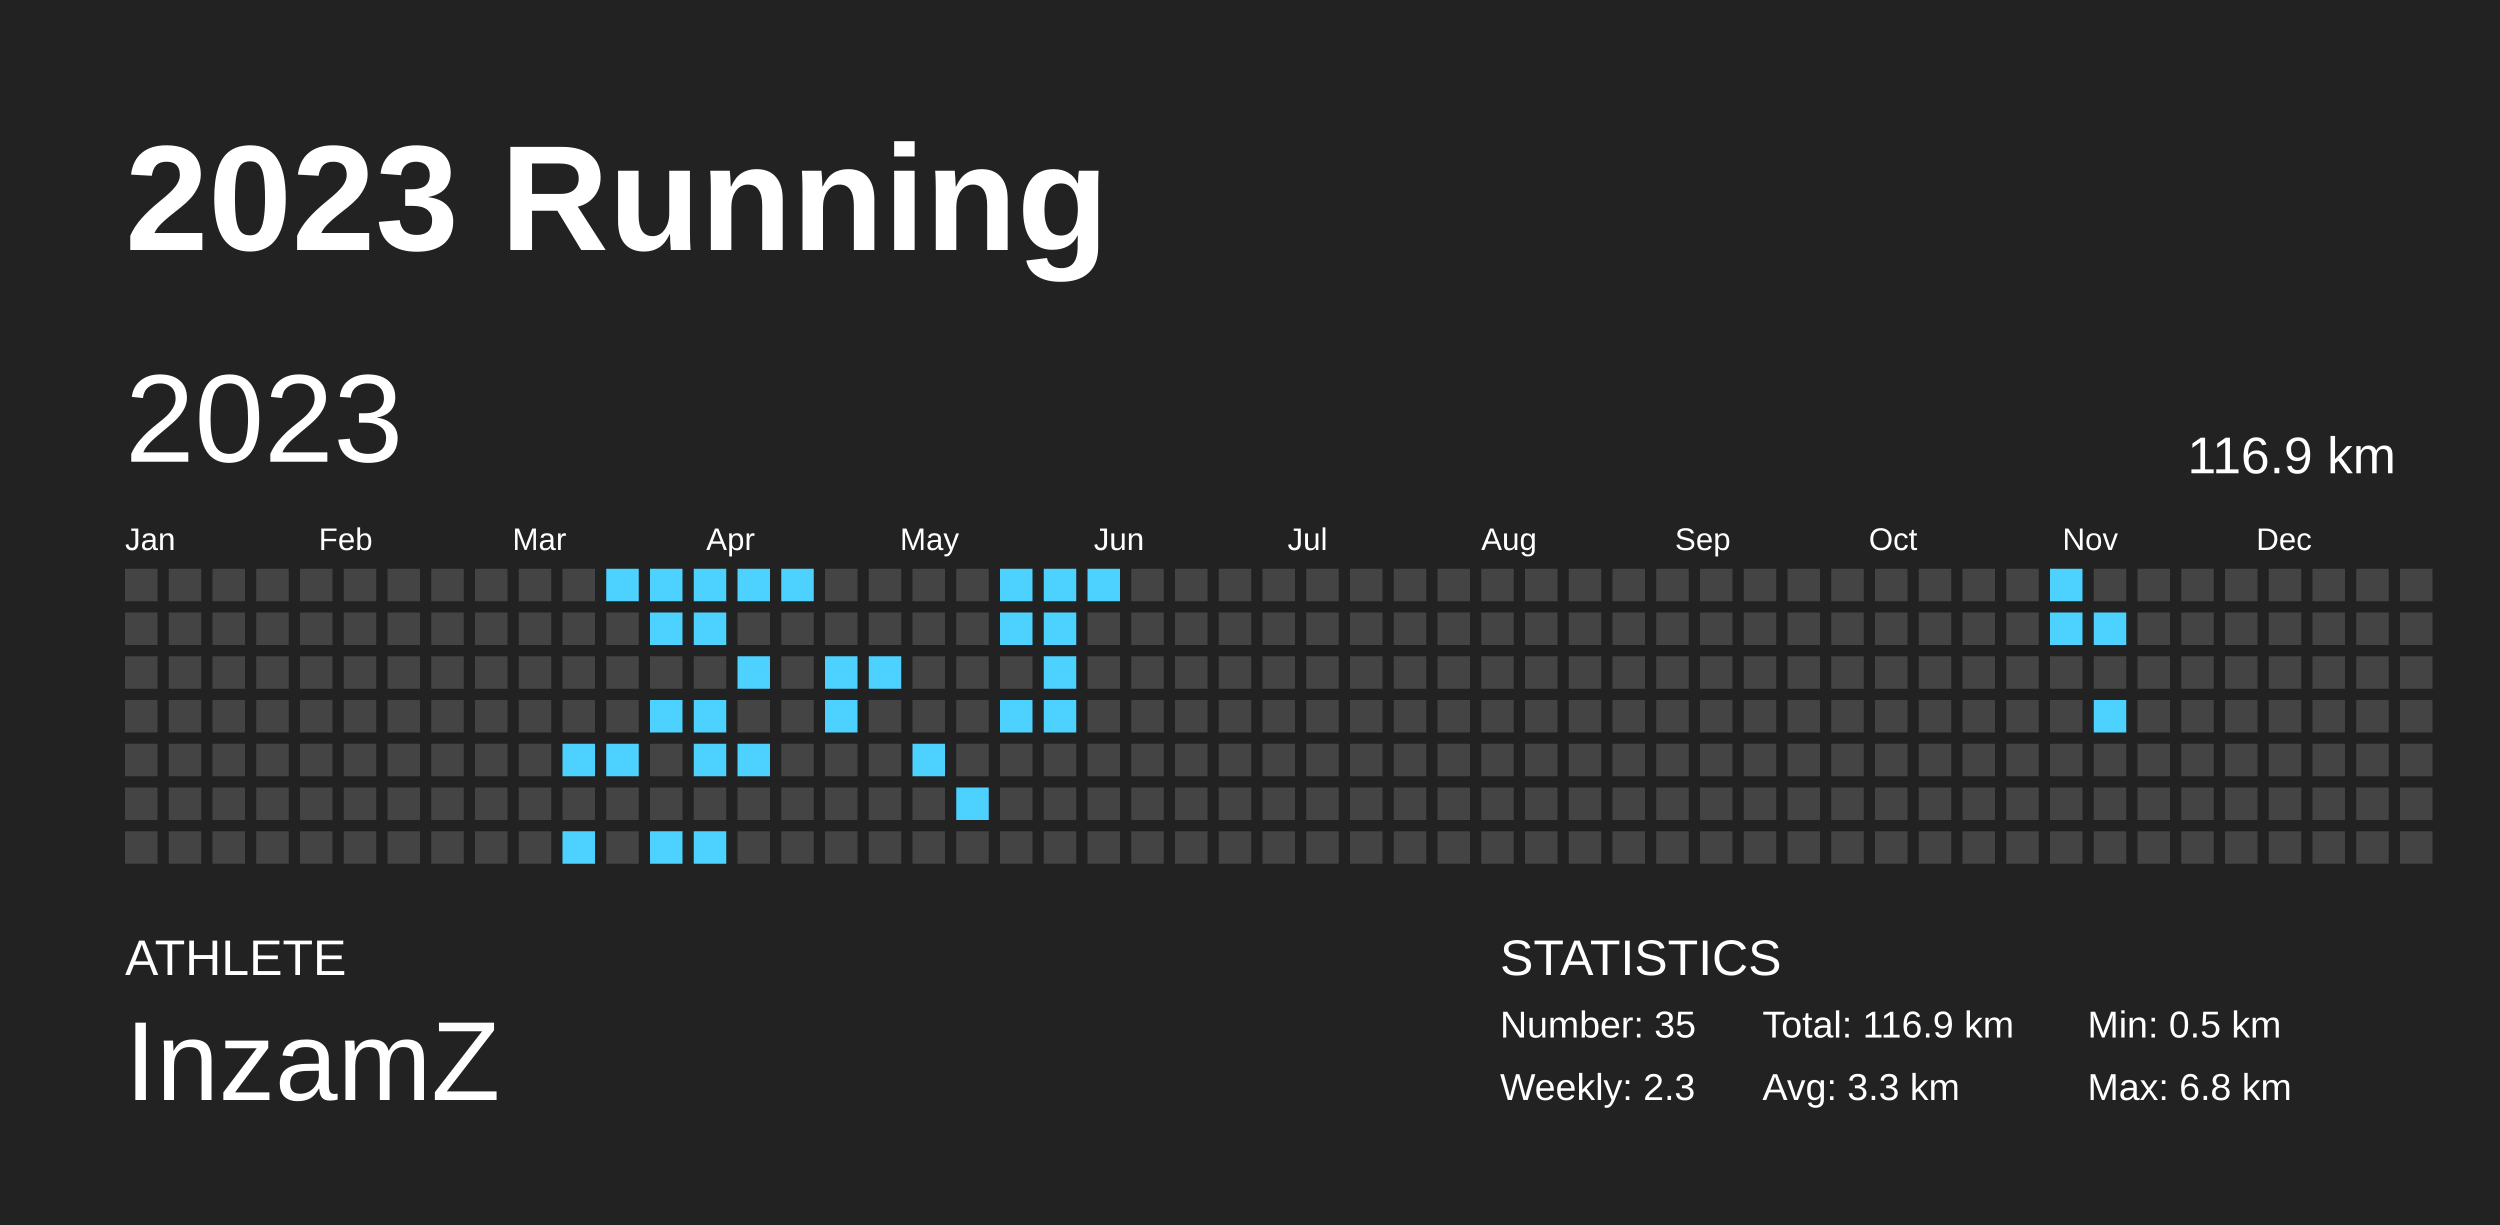
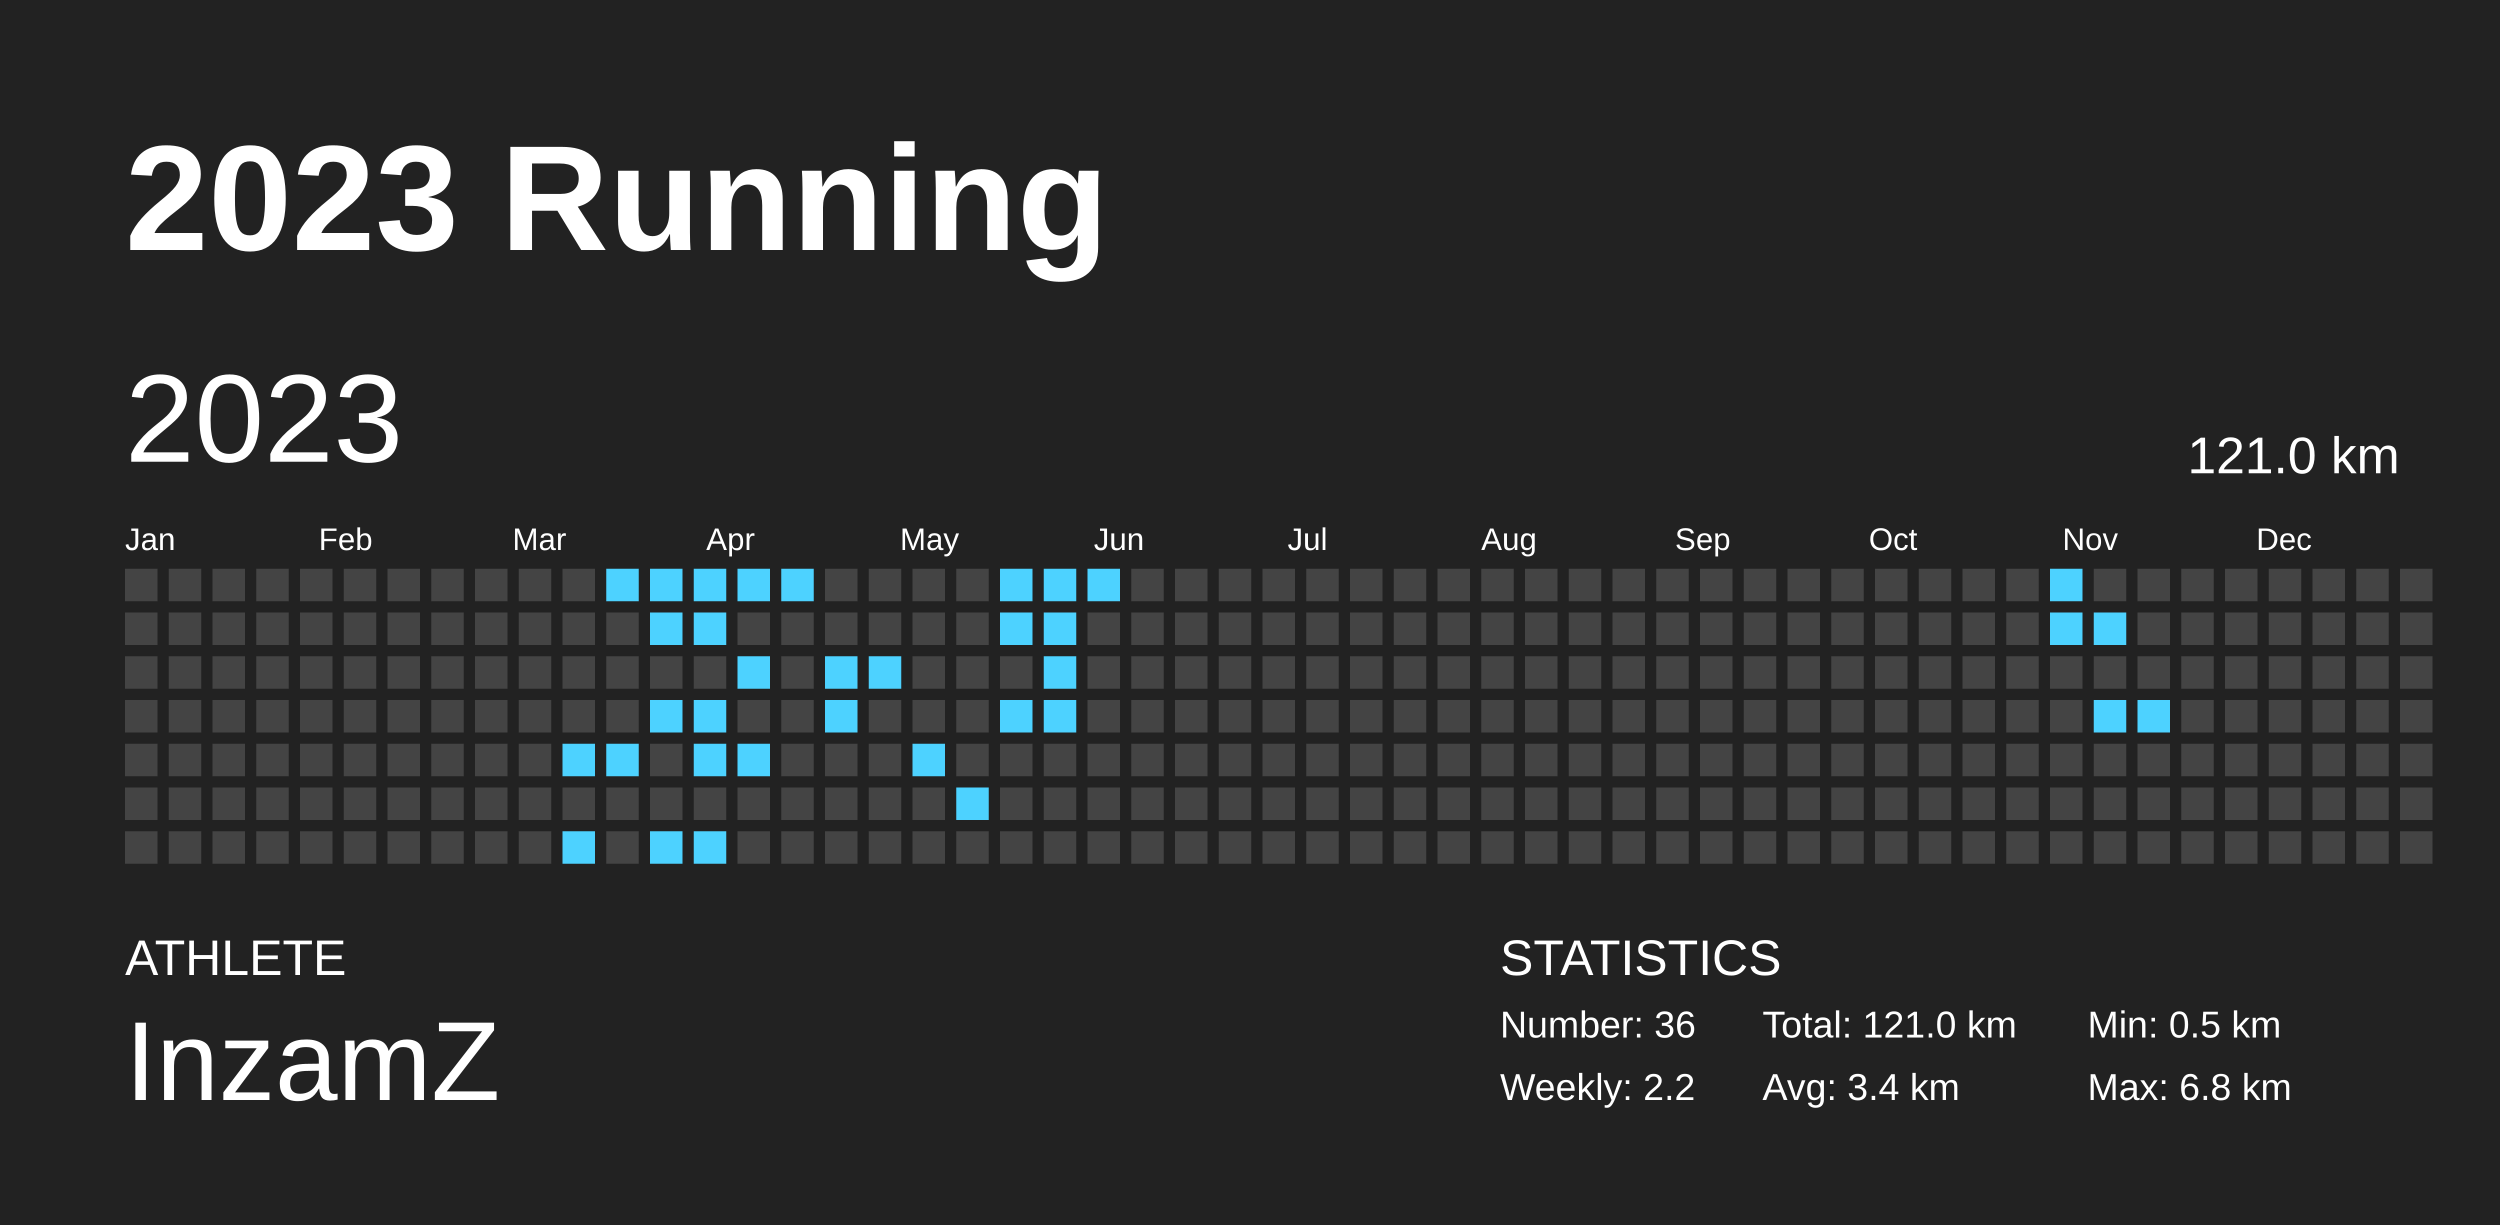
<svg xmlns="http://www.w3.org/2000/svg" baseProfile="full" height="98mm" version="1.1" viewBox="0,0,200,98" width="200mm">
  <defs />
  <rect fill="#222222" height="98" width="200" x="0" y="0" />
  <text fill="#FFFFFF" style="font-size:12px; font-family:Arial; font-weight:bold;" x="10" y="20">2023 Running</text>
  <text fill="#FFFFFF" style="font-size:4px; font-family:Arial" x="10" y="78">ATHLETE</text>
  <text fill="#FFFFFF" style="font-size:9px; font-family:Arial" x="10" y="88">InzamZ</text>
  <text fill="#FFFFFF" style="font-size:4px; font-family:Arial" x="120" y="78">STATISTICS</text>
-   <text fill="#FFFFFF" style="font-size:3px; font-family:Arial" x="120" y="83">Number: 35</text>
-   <text fill="#FFFFFF" style="font-size:3px; font-family:Arial" x="120" y="88">Weekly: 2.3</text>
-   <text fill="#FFFFFF" style="font-size:3px; font-family:Arial" x="141" y="83">Total: 116.9 km</text>
-   <text fill="#FFFFFF" style="font-size:3px; font-family:Arial" x="141" y="88">Avg: 3.3 km</text>
+   <text fill="#FFFFFF" style="font-size:3px; font-family:Arial" x="120" y="83">Number: 36</text>
+   <text fill="#FFFFFF" style="font-size:3px; font-family:Arial" x="120" y="88">Weekly: 2.2</text>
+   <text fill="#FFFFFF" style="font-size:3px; font-family:Arial" x="141" y="83">Total: 121.0 km</text>
+   <text fill="#FFFFFF" style="font-size:3px; font-family:Arial" x="141" y="88">Avg: 3.4 km</text>
  <text fill="#FFFFFF" style="font-size:3px; font-family:Arial" x="167" y="83">Min: 0.5 km</text>
  <text fill="#FFFFFF" style="font-size:3px; font-family:Arial" x="167" y="88">Max: 6.8 km</text>
  <text dominant-baseline="hanging" fill="#FFFFFF" style="font-size:10.0px; font-family:Arial;" x="10" y="30">2023</text>
-   <text dominant-baseline="hanging" fill="#FFFFFF" style="font-size:4.125px; font-family:Arial;" x="175" y="35">116.9 km</text>
+   <text dominant-baseline="hanging" fill="#FFFFFF" style="font-size:4.125px; font-family:Arial;" x="175" y="35">121.0 km</text>
  <text fill="#FFFFFF" style="font-size:2.5px; font-family:Arial" x="10.0" y="44">Jan</text>
  <text fill="#FFFFFF" style="font-size:2.5px; font-family:Arial" x="25.5" y="44">Feb</text>
  <text fill="#FFFFFF" style="font-size:2.5px; font-family:Arial" x="41.0" y="44">Mar</text>
  <text fill="#FFFFFF" style="font-size:2.5px; font-family:Arial" x="56.5" y="44">Apr</text>
  <text fill="#FFFFFF" style="font-size:2.5px; font-family:Arial" x="72.0" y="44">May</text>
  <text fill="#FFFFFF" style="font-size:2.5px; font-family:Arial" x="87.5" y="44">Jun</text>
  <text fill="#FFFFFF" style="font-size:2.5px; font-family:Arial" x="103.0" y="44">Jul</text>
  <text fill="#FFFFFF" style="font-size:2.5px; font-family:Arial" x="118.5" y="44">Aug</text>
  <text fill="#FFFFFF" style="font-size:2.5px; font-family:Arial" x="134.0" y="44">Sep</text>
  <text fill="#FFFFFF" style="font-size:2.5px; font-family:Arial" x="149.5" y="44">Oct</text>
  <text fill="#FFFFFF" style="font-size:2.5px; font-family:Arial" x="165.0" y="44">Nov</text>
  <text fill="#FFFFFF" style="font-size:2.5px; font-family:Arial" x="180.5" y="44">Dec</text>
  <rect fill="#444444" height="2.6" width="2.6" x="10.0" y="45.5" />
  <rect fill="#444444" height="2.6" width="2.6" x="10.0" y="49.0" />
  <rect fill="#444444" height="2.6" width="2.6" x="10.0" y="52.5" />
  <rect fill="#444444" height="2.6" width="2.6" x="10.0" y="56.0" />
  <rect fill="#444444" height="2.6" width="2.6" x="10.0" y="59.5" />
  <rect fill="#444444" height="2.6" width="2.6" x="10.0" y="63.0" />
  <rect fill="#444444" height="2.6" width="2.6" x="10.0" y="66.5" />
  <rect fill="#444444" height="2.6" width="2.6" x="13.5" y="45.5" />
  <rect fill="#444444" height="2.6" width="2.6" x="13.5" y="49.0" />
  <rect fill="#444444" height="2.6" width="2.6" x="13.5" y="52.5" />
  <rect fill="#444444" height="2.6" width="2.6" x="13.5" y="56.0" />
  <rect fill="#444444" height="2.6" width="2.6" x="13.5" y="59.5" />
  <rect fill="#444444" height="2.6" width="2.6" x="13.5" y="63.0" />
  <rect fill="#444444" height="2.6" width="2.6" x="13.5" y="66.5" />
  <rect fill="#444444" height="2.6" width="2.6" x="17.0" y="45.5" />
  <rect fill="#444444" height="2.6" width="2.6" x="17.0" y="49.0" />
  <rect fill="#444444" height="2.6" width="2.6" x="17.0" y="52.5" />
  <rect fill="#444444" height="2.6" width="2.6" x="17.0" y="56.0" />
  <rect fill="#444444" height="2.6" width="2.6" x="17.0" y="59.5" />
  <rect fill="#444444" height="2.6" width="2.6" x="17.0" y="63.0" />
  <rect fill="#444444" height="2.6" width="2.6" x="17.0" y="66.5" />
  <rect fill="#444444" height="2.6" width="2.6" x="20.5" y="45.5" />
  <rect fill="#444444" height="2.6" width="2.6" x="20.5" y="49.0" />
  <rect fill="#444444" height="2.6" width="2.6" x="20.5" y="52.5" />
  <rect fill="#444444" height="2.6" width="2.6" x="20.5" y="56.0" />
  <rect fill="#444444" height="2.6" width="2.6" x="20.5" y="59.5" />
  <rect fill="#444444" height="2.6" width="2.6" x="20.5" y="63.0" />
  <rect fill="#444444" height="2.6" width="2.6" x="20.5" y="66.5" />
  <rect fill="#444444" height="2.6" width="2.6" x="24.0" y="45.5" />
  <rect fill="#444444" height="2.6" width="2.6" x="24.0" y="49.0" />
  <rect fill="#444444" height="2.6" width="2.6" x="24.0" y="52.5" />
  <rect fill="#444444" height="2.6" width="2.6" x="24.0" y="56.0" />
  <rect fill="#444444" height="2.6" width="2.6" x="24.0" y="59.5" />
  <rect fill="#444444" height="2.6" width="2.6" x="24.0" y="63.0" />
  <rect fill="#444444" height="2.6" width="2.6" x="24.0" y="66.5" />
  <rect fill="#444444" height="2.6" width="2.6" x="27.5" y="45.5" />
  <rect fill="#444444" height="2.6" width="2.6" x="27.5" y="49.0" />
  <rect fill="#444444" height="2.6" width="2.6" x="27.5" y="52.5" />
  <rect fill="#444444" height="2.6" width="2.6" x="27.5" y="56.0" />
  <rect fill="#444444" height="2.6" width="2.6" x="27.5" y="59.5" />
  <rect fill="#444444" height="2.6" width="2.6" x="27.5" y="63.0" />
  <rect fill="#444444" height="2.6" width="2.6" x="27.5" y="66.5" />
  <rect fill="#444444" height="2.6" width="2.6" x="31.0" y="45.5" />
  <rect fill="#444444" height="2.6" width="2.6" x="31.0" y="49.0" />
  <rect fill="#444444" height="2.6" width="2.6" x="31.0" y="52.5" />
  <rect fill="#444444" height="2.6" width="2.6" x="31.0" y="56.0" />
  <rect fill="#444444" height="2.6" width="2.6" x="31.0" y="59.5" />
  <rect fill="#444444" height="2.6" width="2.6" x="31.0" y="63.0" />
  <rect fill="#444444" height="2.6" width="2.6" x="31.0" y="66.5" />
  <rect fill="#444444" height="2.6" width="2.6" x="34.5" y="45.5" />
  <rect fill="#444444" height="2.6" width="2.6" x="34.5" y="49.0" />
  <rect fill="#444444" height="2.6" width="2.6" x="34.5" y="52.5" />
  <rect fill="#444444" height="2.6" width="2.6" x="34.5" y="56.0" />
  <rect fill="#444444" height="2.6" width="2.6" x="34.5" y="59.5" />
  <rect fill="#444444" height="2.6" width="2.6" x="34.5" y="63.0" />
  <rect fill="#444444" height="2.6" width="2.6" x="34.5" y="66.5" />
  <rect fill="#444444" height="2.6" width="2.6" x="38.0" y="45.5" />
  <rect fill="#444444" height="2.6" width="2.6" x="38.0" y="49.0" />
  <rect fill="#444444" height="2.6" width="2.6" x="38.0" y="52.5" />
  <rect fill="#444444" height="2.6" width="2.6" x="38.0" y="56.0" />
  <rect fill="#444444" height="2.6" width="2.6" x="38.0" y="59.5" />
  <rect fill="#444444" height="2.6" width="2.6" x="38.0" y="63.0" />
  <rect fill="#444444" height="2.6" width="2.6" x="38.0" y="66.5" />
  <rect fill="#444444" height="2.6" width="2.6" x="41.5" y="45.5" />
  <rect fill="#444444" height="2.6" width="2.6" x="41.5" y="49.0" />
  <rect fill="#444444" height="2.6" width="2.6" x="41.5" y="52.5" />
  <rect fill="#444444" height="2.6" width="2.6" x="41.5" y="56.0" />
  <rect fill="#444444" height="2.6" width="2.6" x="41.5" y="59.5" />
  <rect fill="#444444" height="2.6" width="2.6" x="41.5" y="63.0" />
  <rect fill="#444444" height="2.6" width="2.6" x="41.5" y="66.5" />
  <rect fill="#444444" height="2.6" width="2.6" x="45.0" y="45.5" />
  <rect fill="#444444" height="2.6" width="2.6" x="45.0" y="49.0" />
  <rect fill="#444444" height="2.6" width="2.6" x="45.0" y="52.5" />
  <rect fill="#444444" height="2.6" width="2.6" x="45.0" y="56.0" />
  <rect fill="#4dd2ff" height="2.6" width="2.6" x="45.0" y="59.5" />
  <rect fill="#444444" height="2.6" width="2.6" x="45.0" y="63.0" />
  <rect fill="#4dd2ff" height="2.6" width="2.6" x="45.0" y="66.5" />
  <rect fill="#4dd2ff" height="2.6" width="2.6" x="48.5" y="45.5" />
  <rect fill="#444444" height="2.6" width="2.6" x="48.5" y="49.0" />
  <rect fill="#444444" height="2.6" width="2.6" x="48.5" y="52.5" />
  <rect fill="#444444" height="2.6" width="2.6" x="48.5" y="56.0" />
  <rect fill="#4dd2ff" height="2.6" width="2.6" x="48.5" y="59.5" />
  <rect fill="#444444" height="2.6" width="2.6" x="48.5" y="63.0" />
  <rect fill="#444444" height="2.6" width="2.6" x="48.5" y="66.5" />
  <rect fill="#4dd2ff" height="2.6" width="2.6" x="52.0" y="45.5" />
  <rect fill="#4dd2ff" height="2.6" width="2.6" x="52.0" y="49.0" />
  <rect fill="#444444" height="2.6" width="2.6" x="52.0" y="52.5" />
  <rect fill="#4dd2ff" height="2.6" width="2.6" x="52.0" y="56.0" />
  <rect fill="#444444" height="2.6" width="2.6" x="52.0" y="59.5" />
  <rect fill="#444444" height="2.6" width="2.6" x="52.0" y="63.0" />
  <rect fill="#4dd2ff" height="2.6" width="2.6" x="52.0" y="66.5" />
  <rect fill="#4dd2ff" height="2.6" width="2.6" x="55.5" y="45.5" />
  <rect fill="#4dd2ff" height="2.6" width="2.6" x="55.5" y="49.0" />
  <rect fill="#444444" height="2.6" width="2.6" x="55.5" y="52.5" />
  <rect fill="#4dd2ff" height="2.6" width="2.6" x="55.5" y="56.0" />
  <rect fill="#4dd2ff" height="2.6" width="2.6" x="55.5" y="59.5" />
  <rect fill="#444444" height="2.6" width="2.6" x="55.5" y="63.0" />
  <rect fill="#4dd2ff" height="2.6" width="2.6" x="55.5" y="66.5" />
  <rect fill="#4dd2ff" height="2.6" width="2.6" x="59.0" y="45.5" />
  <rect fill="#444444" height="2.6" width="2.6" x="59.0" y="49.0" />
  <rect fill="#4dd2ff" height="2.6" width="2.6" x="59.0" y="52.5" />
  <rect fill="#444444" height="2.6" width="2.6" x="59.0" y="56.0" />
  <rect fill="#4dd2ff" height="2.6" width="2.6" x="59.0" y="59.5" />
  <rect fill="#444444" height="2.6" width="2.6" x="59.0" y="63.0" />
  <rect fill="#444444" height="2.6" width="2.6" x="59.0" y="66.5" />
  <rect fill="#4dd2ff" height="2.6" width="2.6" x="62.5" y="45.5" />
  <rect fill="#444444" height="2.6" width="2.6" x="62.5" y="49.0" />
  <rect fill="#444444" height="2.6" width="2.6" x="62.5" y="52.5" />
  <rect fill="#444444" height="2.6" width="2.6" x="62.5" y="56.0" />
  <rect fill="#444444" height="2.6" width="2.6" x="62.5" y="59.5" />
  <rect fill="#444444" height="2.6" width="2.6" x="62.5" y="63.0" />
  <rect fill="#444444" height="2.6" width="2.6" x="62.5" y="66.5" />
  <rect fill="#444444" height="2.6" width="2.6" x="66.0" y="45.5" />
  <rect fill="#444444" height="2.6" width="2.6" x="66.0" y="49.0" />
  <rect fill="#4dd2ff" height="2.6" width="2.6" x="66.0" y="52.5" />
  <rect fill="#4dd2ff" height="2.6" width="2.6" x="66.0" y="56.0" />
  <rect fill="#444444" height="2.6" width="2.6" x="66.0" y="59.5" />
  <rect fill="#444444" height="2.6" width="2.6" x="66.0" y="63.0" />
  <rect fill="#444444" height="2.6" width="2.6" x="66.0" y="66.5" />
  <rect fill="#444444" height="2.6" width="2.6" x="69.5" y="45.5" />
  <rect fill="#444444" height="2.6" width="2.6" x="69.5" y="49.0" />
  <rect fill="#4dd2ff" height="2.6" width="2.6" x="69.5" y="52.5" />
  <rect fill="#444444" height="2.6" width="2.6" x="69.5" y="56.0" />
  <rect fill="#444444" height="2.6" width="2.6" x="69.5" y="59.5" />
  <rect fill="#444444" height="2.6" width="2.6" x="69.5" y="63.0" />
  <rect fill="#444444" height="2.6" width="2.6" x="69.5" y="66.5" />
  <rect fill="#444444" height="2.6" width="2.6" x="73.0" y="45.5" />
  <rect fill="#444444" height="2.6" width="2.6" x="73.0" y="49.0" />
  <rect fill="#444444" height="2.6" width="2.6" x="73.0" y="52.5" />
  <rect fill="#444444" height="2.6" width="2.6" x="73.0" y="56.0" />
  <rect fill="#4dd2ff" height="2.6" width="2.6" x="73.0" y="59.5" />
  <rect fill="#444444" height="2.6" width="2.6" x="73.0" y="63.0" />
  <rect fill="#444444" height="2.6" width="2.6" x="73.0" y="66.5" />
  <rect fill="#444444" height="2.6" width="2.6" x="76.5" y="45.5" />
  <rect fill="#444444" height="2.6" width="2.6" x="76.5" y="49.0" />
  <rect fill="#444444" height="2.6" width="2.6" x="76.5" y="52.5" />
  <rect fill="#444444" height="2.6" width="2.6" x="76.5" y="56.0" />
  <rect fill="#444444" height="2.6" width="2.6" x="76.5" y="59.5" />
  <rect fill="#4dd2ff" height="2.6" width="2.6" x="76.5" y="63.0" />
  <rect fill="#444444" height="2.6" width="2.6" x="76.5" y="66.5" />
  <rect fill="#4dd2ff" height="2.6" width="2.6" x="80.0" y="45.5" />
  <rect fill="#4dd2ff" height="2.6" width="2.6" x="80.0" y="49.0" />
  <rect fill="#444444" height="2.6" width="2.6" x="80.0" y="52.5" />
  <rect fill="#4dd2ff" height="2.6" width="2.6" x="80.0" y="56.0" />
  <rect fill="#444444" height="2.6" width="2.6" x="80.0" y="59.5" />
  <rect fill="#444444" height="2.6" width="2.6" x="80.0" y="63.0" />
  <rect fill="#444444" height="2.6" width="2.6" x="80.0" y="66.5" />
  <rect fill="#4dd2ff" height="2.6" width="2.6" x="83.5" y="45.5" />
  <rect fill="#4dd2ff" height="2.6" width="2.6" x="83.5" y="49.0" />
  <rect fill="#4dd2ff" height="2.6" width="2.6" x="83.5" y="52.5" />
  <rect fill="#4dd2ff" height="2.6" width="2.6" x="83.5" y="56.0" />
  <rect fill="#444444" height="2.6" width="2.6" x="83.5" y="59.5" />
  <rect fill="#444444" height="2.6" width="2.6" x="83.5" y="63.0" />
  <rect fill="#444444" height="2.6" width="2.6" x="83.5" y="66.5" />
  <rect fill="#4dd2ff" height="2.6" width="2.6" x="87.0" y="45.5" />
  <rect fill="#444444" height="2.6" width="2.6" x="87.0" y="49.0" />
  <rect fill="#444444" height="2.6" width="2.6" x="87.0" y="52.5" />
  <rect fill="#444444" height="2.6" width="2.6" x="87.0" y="56.0" />
  <rect fill="#444444" height="2.6" width="2.6" x="87.0" y="59.5" />
  <rect fill="#444444" height="2.6" width="2.6" x="87.0" y="63.0" />
  <rect fill="#444444" height="2.6" width="2.6" x="87.0" y="66.5" />
  <rect fill="#444444" height="2.6" width="2.6" x="90.5" y="45.5" />
  <rect fill="#444444" height="2.6" width="2.6" x="90.5" y="49.0" />
  <rect fill="#444444" height="2.6" width="2.6" x="90.5" y="52.5" />
  <rect fill="#444444" height="2.6" width="2.6" x="90.5" y="56.0" />
  <rect fill="#444444" height="2.6" width="2.6" x="90.5" y="59.5" />
  <rect fill="#444444" height="2.6" width="2.6" x="90.5" y="63.0" />
  <rect fill="#444444" height="2.6" width="2.6" x="90.5" y="66.5" />
  <rect fill="#444444" height="2.6" width="2.6" x="94.0" y="45.5" />
  <rect fill="#444444" height="2.6" width="2.6" x="94.0" y="49.0" />
  <rect fill="#444444" height="2.6" width="2.6" x="94.0" y="52.5" />
  <rect fill="#444444" height="2.6" width="2.6" x="94.0" y="56.0" />
  <rect fill="#444444" height="2.6" width="2.6" x="94.0" y="59.5" />
  <rect fill="#444444" height="2.6" width="2.6" x="94.0" y="63.0" />
  <rect fill="#444444" height="2.6" width="2.6" x="94.0" y="66.5" />
  <rect fill="#444444" height="2.6" width="2.6" x="97.5" y="45.5" />
  <rect fill="#444444" height="2.6" width="2.6" x="97.5" y="49.0" />
  <rect fill="#444444" height="2.6" width="2.6" x="97.5" y="52.5" />
  <rect fill="#444444" height="2.6" width="2.6" x="97.5" y="56.0" />
  <rect fill="#444444" height="2.6" width="2.6" x="97.5" y="59.5" />
  <rect fill="#444444" height="2.6" width="2.6" x="97.5" y="63.0" />
  <rect fill="#444444" height="2.6" width="2.6" x="97.5" y="66.5" />
  <rect fill="#444444" height="2.6" width="2.6" x="101.0" y="45.5" />
  <rect fill="#444444" height="2.6" width="2.6" x="101.0" y="49.0" />
  <rect fill="#444444" height="2.6" width="2.6" x="101.0" y="52.5" />
  <rect fill="#444444" height="2.6" width="2.6" x="101.0" y="56.0" />
  <rect fill="#444444" height="2.6" width="2.6" x="101.0" y="59.5" />
  <rect fill="#444444" height="2.6" width="2.6" x="101.0" y="63.0" />
  <rect fill="#444444" height="2.6" width="2.6" x="101.0" y="66.5" />
  <rect fill="#444444" height="2.6" width="2.6" x="104.5" y="45.5" />
  <rect fill="#444444" height="2.6" width="2.6" x="104.5" y="49.0" />
  <rect fill="#444444" height="2.6" width="2.6" x="104.5" y="52.5" />
  <rect fill="#444444" height="2.6" width="2.6" x="104.5" y="56.0" />
  <rect fill="#444444" height="2.6" width="2.6" x="104.5" y="59.5" />
  <rect fill="#444444" height="2.6" width="2.6" x="104.5" y="63.0" />
  <rect fill="#444444" height="2.6" width="2.6" x="104.5" y="66.5" />
  <rect fill="#444444" height="2.6" width="2.6" x="108.0" y="45.5" />
  <rect fill="#444444" height="2.6" width="2.6" x="108.0" y="49.0" />
  <rect fill="#444444" height="2.6" width="2.6" x="108.0" y="52.5" />
  <rect fill="#444444" height="2.6" width="2.6" x="108.0" y="56.0" />
  <rect fill="#444444" height="2.6" width="2.6" x="108.0" y="59.5" />
  <rect fill="#444444" height="2.6" width="2.6" x="108.0" y="63.0" />
  <rect fill="#444444" height="2.6" width="2.6" x="108.0" y="66.5" />
  <rect fill="#444444" height="2.6" width="2.6" x="111.5" y="45.5" />
  <rect fill="#444444" height="2.6" width="2.6" x="111.5" y="49.0" />
  <rect fill="#444444" height="2.6" width="2.6" x="111.5" y="52.5" />
  <rect fill="#444444" height="2.6" width="2.6" x="111.5" y="56.0" />
  <rect fill="#444444" height="2.6" width="2.6" x="111.5" y="59.5" />
  <rect fill="#444444" height="2.6" width="2.6" x="111.5" y="63.0" />
  <rect fill="#444444" height="2.6" width="2.6" x="111.5" y="66.5" />
  <rect fill="#444444" height="2.6" width="2.6" x="115.0" y="45.5" />
  <rect fill="#444444" height="2.6" width="2.6" x="115.0" y="49.0" />
  <rect fill="#444444" height="2.6" width="2.6" x="115.0" y="52.5" />
  <rect fill="#444444" height="2.6" width="2.6" x="115.0" y="56.0" />
  <rect fill="#444444" height="2.6" width="2.6" x="115.0" y="59.5" />
  <rect fill="#444444" height="2.6" width="2.6" x="115.0" y="63.0" />
  <rect fill="#444444" height="2.6" width="2.6" x="115.0" y="66.5" />
  <rect fill="#444444" height="2.6" width="2.6" x="118.5" y="45.5" />
  <rect fill="#444444" height="2.6" width="2.6" x="118.5" y="49.0" />
  <rect fill="#444444" height="2.6" width="2.6" x="118.5" y="52.5" />
  <rect fill="#444444" height="2.6" width="2.6" x="118.5" y="56.0" />
  <rect fill="#444444" height="2.6" width="2.6" x="118.5" y="59.5" />
  <rect fill="#444444" height="2.6" width="2.6" x="118.5" y="63.0" />
  <rect fill="#444444" height="2.6" width="2.6" x="118.5" y="66.5" />
  <rect fill="#444444" height="2.6" width="2.6" x="122.0" y="45.5" />
  <rect fill="#444444" height="2.6" width="2.6" x="122.0" y="49.0" />
  <rect fill="#444444" height="2.6" width="2.6" x="122.0" y="52.5" />
  <rect fill="#444444" height="2.6" width="2.6" x="122.0" y="56.0" />
  <rect fill="#444444" height="2.6" width="2.6" x="122.0" y="59.5" />
  <rect fill="#444444" height="2.6" width="2.6" x="122.0" y="63.0" />
  <rect fill="#444444" height="2.6" width="2.6" x="122.0" y="66.5" />
  <rect fill="#444444" height="2.6" width="2.6" x="125.5" y="45.5" />
  <rect fill="#444444" height="2.6" width="2.6" x="125.5" y="49.0" />
  <rect fill="#444444" height="2.6" width="2.6" x="125.5" y="52.5" />
  <rect fill="#444444" height="2.6" width="2.6" x="125.5" y="56.0" />
  <rect fill="#444444" height="2.6" width="2.6" x="125.5" y="59.5" />
  <rect fill="#444444" height="2.6" width="2.6" x="125.5" y="63.0" />
  <rect fill="#444444" height="2.6" width="2.6" x="125.5" y="66.5" />
  <rect fill="#444444" height="2.6" width="2.6" x="129.0" y="45.5" />
  <rect fill="#444444" height="2.6" width="2.6" x="129.0" y="49.0" />
  <rect fill="#444444" height="2.6" width="2.6" x="129.0" y="52.5" />
  <rect fill="#444444" height="2.6" width="2.6" x="129.0" y="56.0" />
  <rect fill="#444444" height="2.6" width="2.6" x="129.0" y="59.5" />
  <rect fill="#444444" height="2.6" width="2.6" x="129.0" y="63.0" />
  <rect fill="#444444" height="2.6" width="2.6" x="129.0" y="66.5" />
  <rect fill="#444444" height="2.6" width="2.6" x="132.5" y="45.5" />
  <rect fill="#444444" height="2.6" width="2.6" x="132.5" y="49.0" />
  <rect fill="#444444" height="2.6" width="2.6" x="132.5" y="52.5" />
  <rect fill="#444444" height="2.6" width="2.6" x="132.5" y="56.0" />
  <rect fill="#444444" height="2.6" width="2.6" x="132.5" y="59.5" />
  <rect fill="#444444" height="2.6" width="2.6" x="132.5" y="63.0" />
  <rect fill="#444444" height="2.6" width="2.6" x="132.5" y="66.5" />
  <rect fill="#444444" height="2.6" width="2.6" x="136.0" y="45.5" />
  <rect fill="#444444" height="2.6" width="2.6" x="136.0" y="49.0" />
  <rect fill="#444444" height="2.6" width="2.6" x="136.0" y="52.5" />
  <rect fill="#444444" height="2.6" width="2.6" x="136.0" y="56.0" />
  <rect fill="#444444" height="2.6" width="2.6" x="136.0" y="59.5" />
  <rect fill="#444444" height="2.6" width="2.6" x="136.0" y="63.0" />
  <rect fill="#444444" height="2.6" width="2.6" x="136.0" y="66.5" />
  <rect fill="#444444" height="2.6" width="2.6" x="139.5" y="45.5" />
  <rect fill="#444444" height="2.6" width="2.6" x="139.5" y="49.0" />
  <rect fill="#444444" height="2.6" width="2.6" x="139.5" y="52.5" />
  <rect fill="#444444" height="2.6" width="2.6" x="139.5" y="56.0" />
  <rect fill="#444444" height="2.6" width="2.6" x="139.5" y="59.5" />
  <rect fill="#444444" height="2.6" width="2.6" x="139.5" y="63.0" />
  <rect fill="#444444" height="2.6" width="2.6" x="139.5" y="66.5" />
  <rect fill="#444444" height="2.6" width="2.6" x="143.0" y="45.5" />
  <rect fill="#444444" height="2.6" width="2.6" x="143.0" y="49.0" />
  <rect fill="#444444" height="2.6" width="2.6" x="143.0" y="52.5" />
  <rect fill="#444444" height="2.6" width="2.6" x="143.0" y="56.0" />
  <rect fill="#444444" height="2.6" width="2.6" x="143.0" y="59.5" />
  <rect fill="#444444" height="2.6" width="2.6" x="143.0" y="63.0" />
  <rect fill="#444444" height="2.6" width="2.6" x="143.0" y="66.5" />
  <rect fill="#444444" height="2.6" width="2.6" x="146.5" y="45.5" />
  <rect fill="#444444" height="2.6" width="2.6" x="146.5" y="49.0" />
  <rect fill="#444444" height="2.6" width="2.6" x="146.5" y="52.5" />
  <rect fill="#444444" height="2.6" width="2.6" x="146.5" y="56.0" />
  <rect fill="#444444" height="2.6" width="2.6" x="146.5" y="59.5" />
  <rect fill="#444444" height="2.6" width="2.6" x="146.5" y="63.0" />
  <rect fill="#444444" height="2.6" width="2.6" x="146.5" y="66.5" />
  <rect fill="#444444" height="2.6" width="2.6" x="150.0" y="45.5" />
  <rect fill="#444444" height="2.6" width="2.6" x="150.0" y="49.0" />
  <rect fill="#444444" height="2.6" width="2.6" x="150.0" y="52.5" />
  <rect fill="#444444" height="2.6" width="2.6" x="150.0" y="56.0" />
  <rect fill="#444444" height="2.6" width="2.6" x="150.0" y="59.5" />
  <rect fill="#444444" height="2.6" width="2.6" x="150.0" y="63.0" />
  <rect fill="#444444" height="2.6" width="2.6" x="150.0" y="66.5" />
  <rect fill="#444444" height="2.6" width="2.6" x="153.5" y="45.5" />
  <rect fill="#444444" height="2.6" width="2.6" x="153.5" y="49.0" />
  <rect fill="#444444" height="2.6" width="2.6" x="153.5" y="52.5" />
  <rect fill="#444444" height="2.6" width="2.6" x="153.5" y="56.0" />
  <rect fill="#444444" height="2.6" width="2.6" x="153.5" y="59.5" />
  <rect fill="#444444" height="2.6" width="2.6" x="153.5" y="63.0" />
  <rect fill="#444444" height="2.6" width="2.6" x="153.5" y="66.5" />
  <rect fill="#444444" height="2.6" width="2.6" x="157.0" y="45.5" />
  <rect fill="#444444" height="2.6" width="2.6" x="157.0" y="49.0" />
  <rect fill="#444444" height="2.6" width="2.6" x="157.0" y="52.5" />
  <rect fill="#444444" height="2.6" width="2.6" x="157.0" y="56.0" />
  <rect fill="#444444" height="2.6" width="2.6" x="157.0" y="59.5" />
  <rect fill="#444444" height="2.6" width="2.6" x="157.0" y="63.0" />
  <rect fill="#444444" height="2.6" width="2.6" x="157.0" y="66.5" />
  <rect fill="#444444" height="2.6" width="2.6" x="160.5" y="45.5" />
  <rect fill="#444444" height="2.6" width="2.6" x="160.5" y="49.0" />
  <rect fill="#444444" height="2.6" width="2.6" x="160.5" y="52.5" />
  <rect fill="#444444" height="2.6" width="2.6" x="160.5" y="56.0" />
  <rect fill="#444444" height="2.6" width="2.6" x="160.5" y="59.5" />
  <rect fill="#444444" height="2.6" width="2.6" x="160.5" y="63.0" />
  <rect fill="#444444" height="2.6" width="2.6" x="160.5" y="66.5" />
  <rect fill="#4dd2ff" height="2.6" width="2.6" x="164.0" y="45.5" />
  <rect fill="#4dd2ff" height="2.6" width="2.6" x="164.0" y="49.0" />
  <rect fill="#444444" height="2.6" width="2.6" x="164.0" y="52.5" />
  <rect fill="#444444" height="2.6" width="2.6" x="164.0" y="56.0" />
  <rect fill="#444444" height="2.6" width="2.6" x="164.0" y="59.5" />
  <rect fill="#444444" height="2.6" width="2.6" x="164.0" y="63.0" />
  <rect fill="#444444" height="2.6" width="2.6" x="164.0" y="66.5" />
  <rect fill="#444444" height="2.6" width="2.6" x="167.5" y="45.5" />
  <rect fill="#4dd2ff" height="2.6" width="2.6" x="167.5" y="49.0" />
  <rect fill="#444444" height="2.6" width="2.6" x="167.5" y="52.5" />
  <rect fill="#4dd2ff" height="2.6" width="2.6" x="167.5" y="56.0" />
  <rect fill="#444444" height="2.6" width="2.6" x="167.5" y="59.5" />
  <rect fill="#444444" height="2.6" width="2.6" x="167.5" y="63.0" />
  <rect fill="#444444" height="2.6" width="2.6" x="167.5" y="66.5" />
  <rect fill="#444444" height="2.6" width="2.6" x="171.0" y="45.5" />
  <rect fill="#444444" height="2.6" width="2.6" x="171.0" y="49.0" />
  <rect fill="#444444" height="2.6" width="2.6" x="171.0" y="52.5" />
-   <rect fill="#444444" height="2.6" width="2.6" x="171.0" y="56.0" />
+   <rect fill="#4dd2ff" height="2.6" width="2.6" x="171.0" y="56.0" />
  <rect fill="#444444" height="2.6" width="2.6" x="171.0" y="59.5" />
  <rect fill="#444444" height="2.6" width="2.6" x="171.0" y="63.0" />
  <rect fill="#444444" height="2.6" width="2.6" x="171.0" y="66.5" />
  <rect fill="#444444" height="2.6" width="2.6" x="174.5" y="45.5" />
  <rect fill="#444444" height="2.6" width="2.6" x="174.5" y="49.0" />
  <rect fill="#444444" height="2.6" width="2.6" x="174.5" y="52.5" />
  <rect fill="#444444" height="2.6" width="2.6" x="174.5" y="56.0" />
  <rect fill="#444444" height="2.6" width="2.6" x="174.5" y="59.5" />
  <rect fill="#444444" height="2.6" width="2.6" x="174.5" y="63.0" />
  <rect fill="#444444" height="2.6" width="2.6" x="174.5" y="66.5" />
  <rect fill="#444444" height="2.6" width="2.6" x="178.0" y="45.5" />
  <rect fill="#444444" height="2.6" width="2.6" x="178.0" y="49.0" />
  <rect fill="#444444" height="2.6" width="2.6" x="178.0" y="52.5" />
  <rect fill="#444444" height="2.6" width="2.6" x="178.0" y="56.0" />
  <rect fill="#444444" height="2.6" width="2.6" x="178.0" y="59.5" />
  <rect fill="#444444" height="2.6" width="2.6" x="178.0" y="63.0" />
  <rect fill="#444444" height="2.6" width="2.6" x="178.0" y="66.5" />
  <rect fill="#444444" height="2.6" width="2.6" x="181.5" y="45.5" />
  <rect fill="#444444" height="2.6" width="2.6" x="181.5" y="49.0" />
  <rect fill="#444444" height="2.6" width="2.6" x="181.5" y="52.5" />
  <rect fill="#444444" height="2.6" width="2.6" x="181.5" y="56.0" />
  <rect fill="#444444" height="2.6" width="2.6" x="181.5" y="59.5" />
  <rect fill="#444444" height="2.6" width="2.6" x="181.5" y="63.0" />
  <rect fill="#444444" height="2.6" width="2.6" x="181.5" y="66.5" />
  <rect fill="#444444" height="2.6" width="2.6" x="185.0" y="45.5" />
  <rect fill="#444444" height="2.6" width="2.6" x="185.0" y="49.0" />
  <rect fill="#444444" height="2.6" width="2.6" x="185.0" y="52.5" />
  <rect fill="#444444" height="2.6" width="2.6" x="185.0" y="56.0" />
  <rect fill="#444444" height="2.6" width="2.6" x="185.0" y="59.5" />
  <rect fill="#444444" height="2.6" width="2.6" x="185.0" y="63.0" />
  <rect fill="#444444" height="2.6" width="2.6" x="185.0" y="66.5" />
  <rect fill="#444444" height="2.6" width="2.6" x="188.5" y="45.5" />
  <rect fill="#444444" height="2.6" width="2.6" x="188.5" y="49.0" />
  <rect fill="#444444" height="2.6" width="2.6" x="188.5" y="52.5" />
  <rect fill="#444444" height="2.6" width="2.6" x="188.5" y="56.0" />
  <rect fill="#444444" height="2.6" width="2.6" x="188.5" y="59.5" />
  <rect fill="#444444" height="2.6" width="2.6" x="188.5" y="63.0" />
  <rect fill="#444444" height="2.6" width="2.6" x="188.5" y="66.5" />
  <rect fill="#444444" height="2.6" width="2.6" x="192.0" y="45.5" />
  <rect fill="#444444" height="2.6" width="2.6" x="192.0" y="49.0" />
  <rect fill="#444444" height="2.6" width="2.6" x="192.0" y="52.5" />
  <rect fill="#444444" height="2.6" width="2.6" x="192.0" y="56.0" />
  <rect fill="#444444" height="2.6" width="2.6" x="192.0" y="59.5" />
  <rect fill="#444444" height="2.6" width="2.6" x="192.0" y="63.0" />
  <rect fill="#444444" height="2.6" width="2.6" x="192.0" y="66.5" />
</svg>
